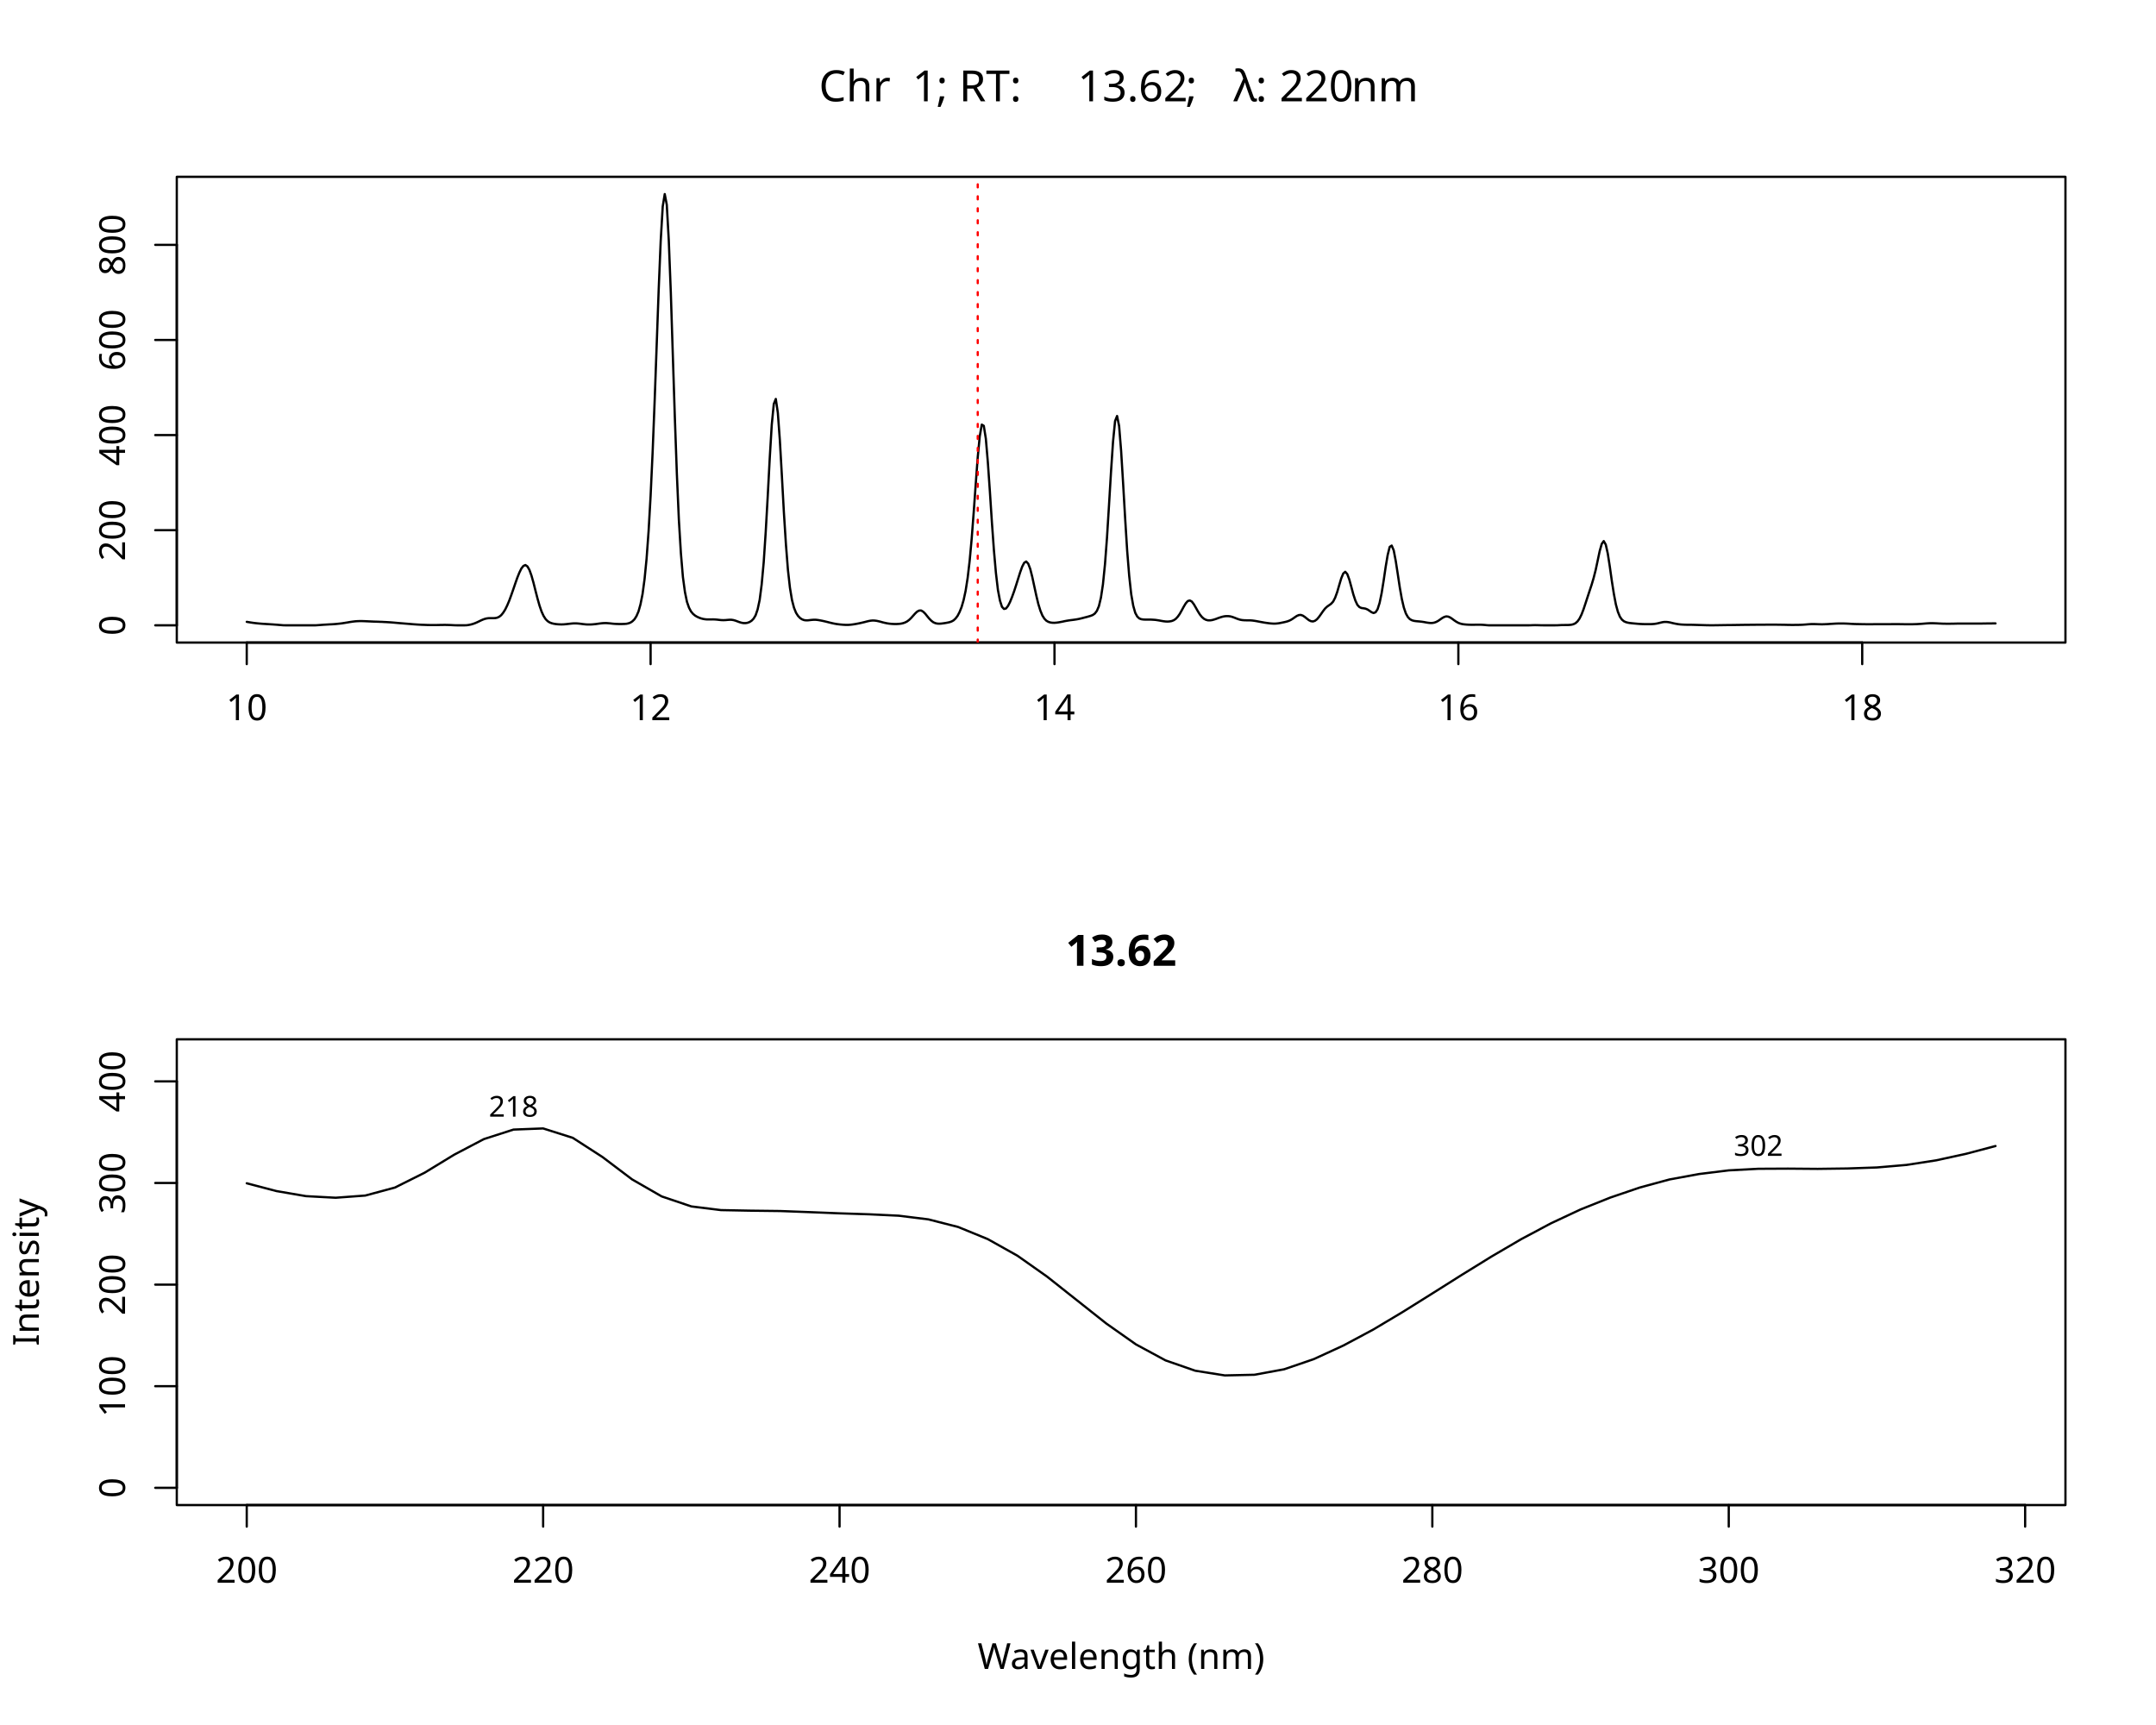
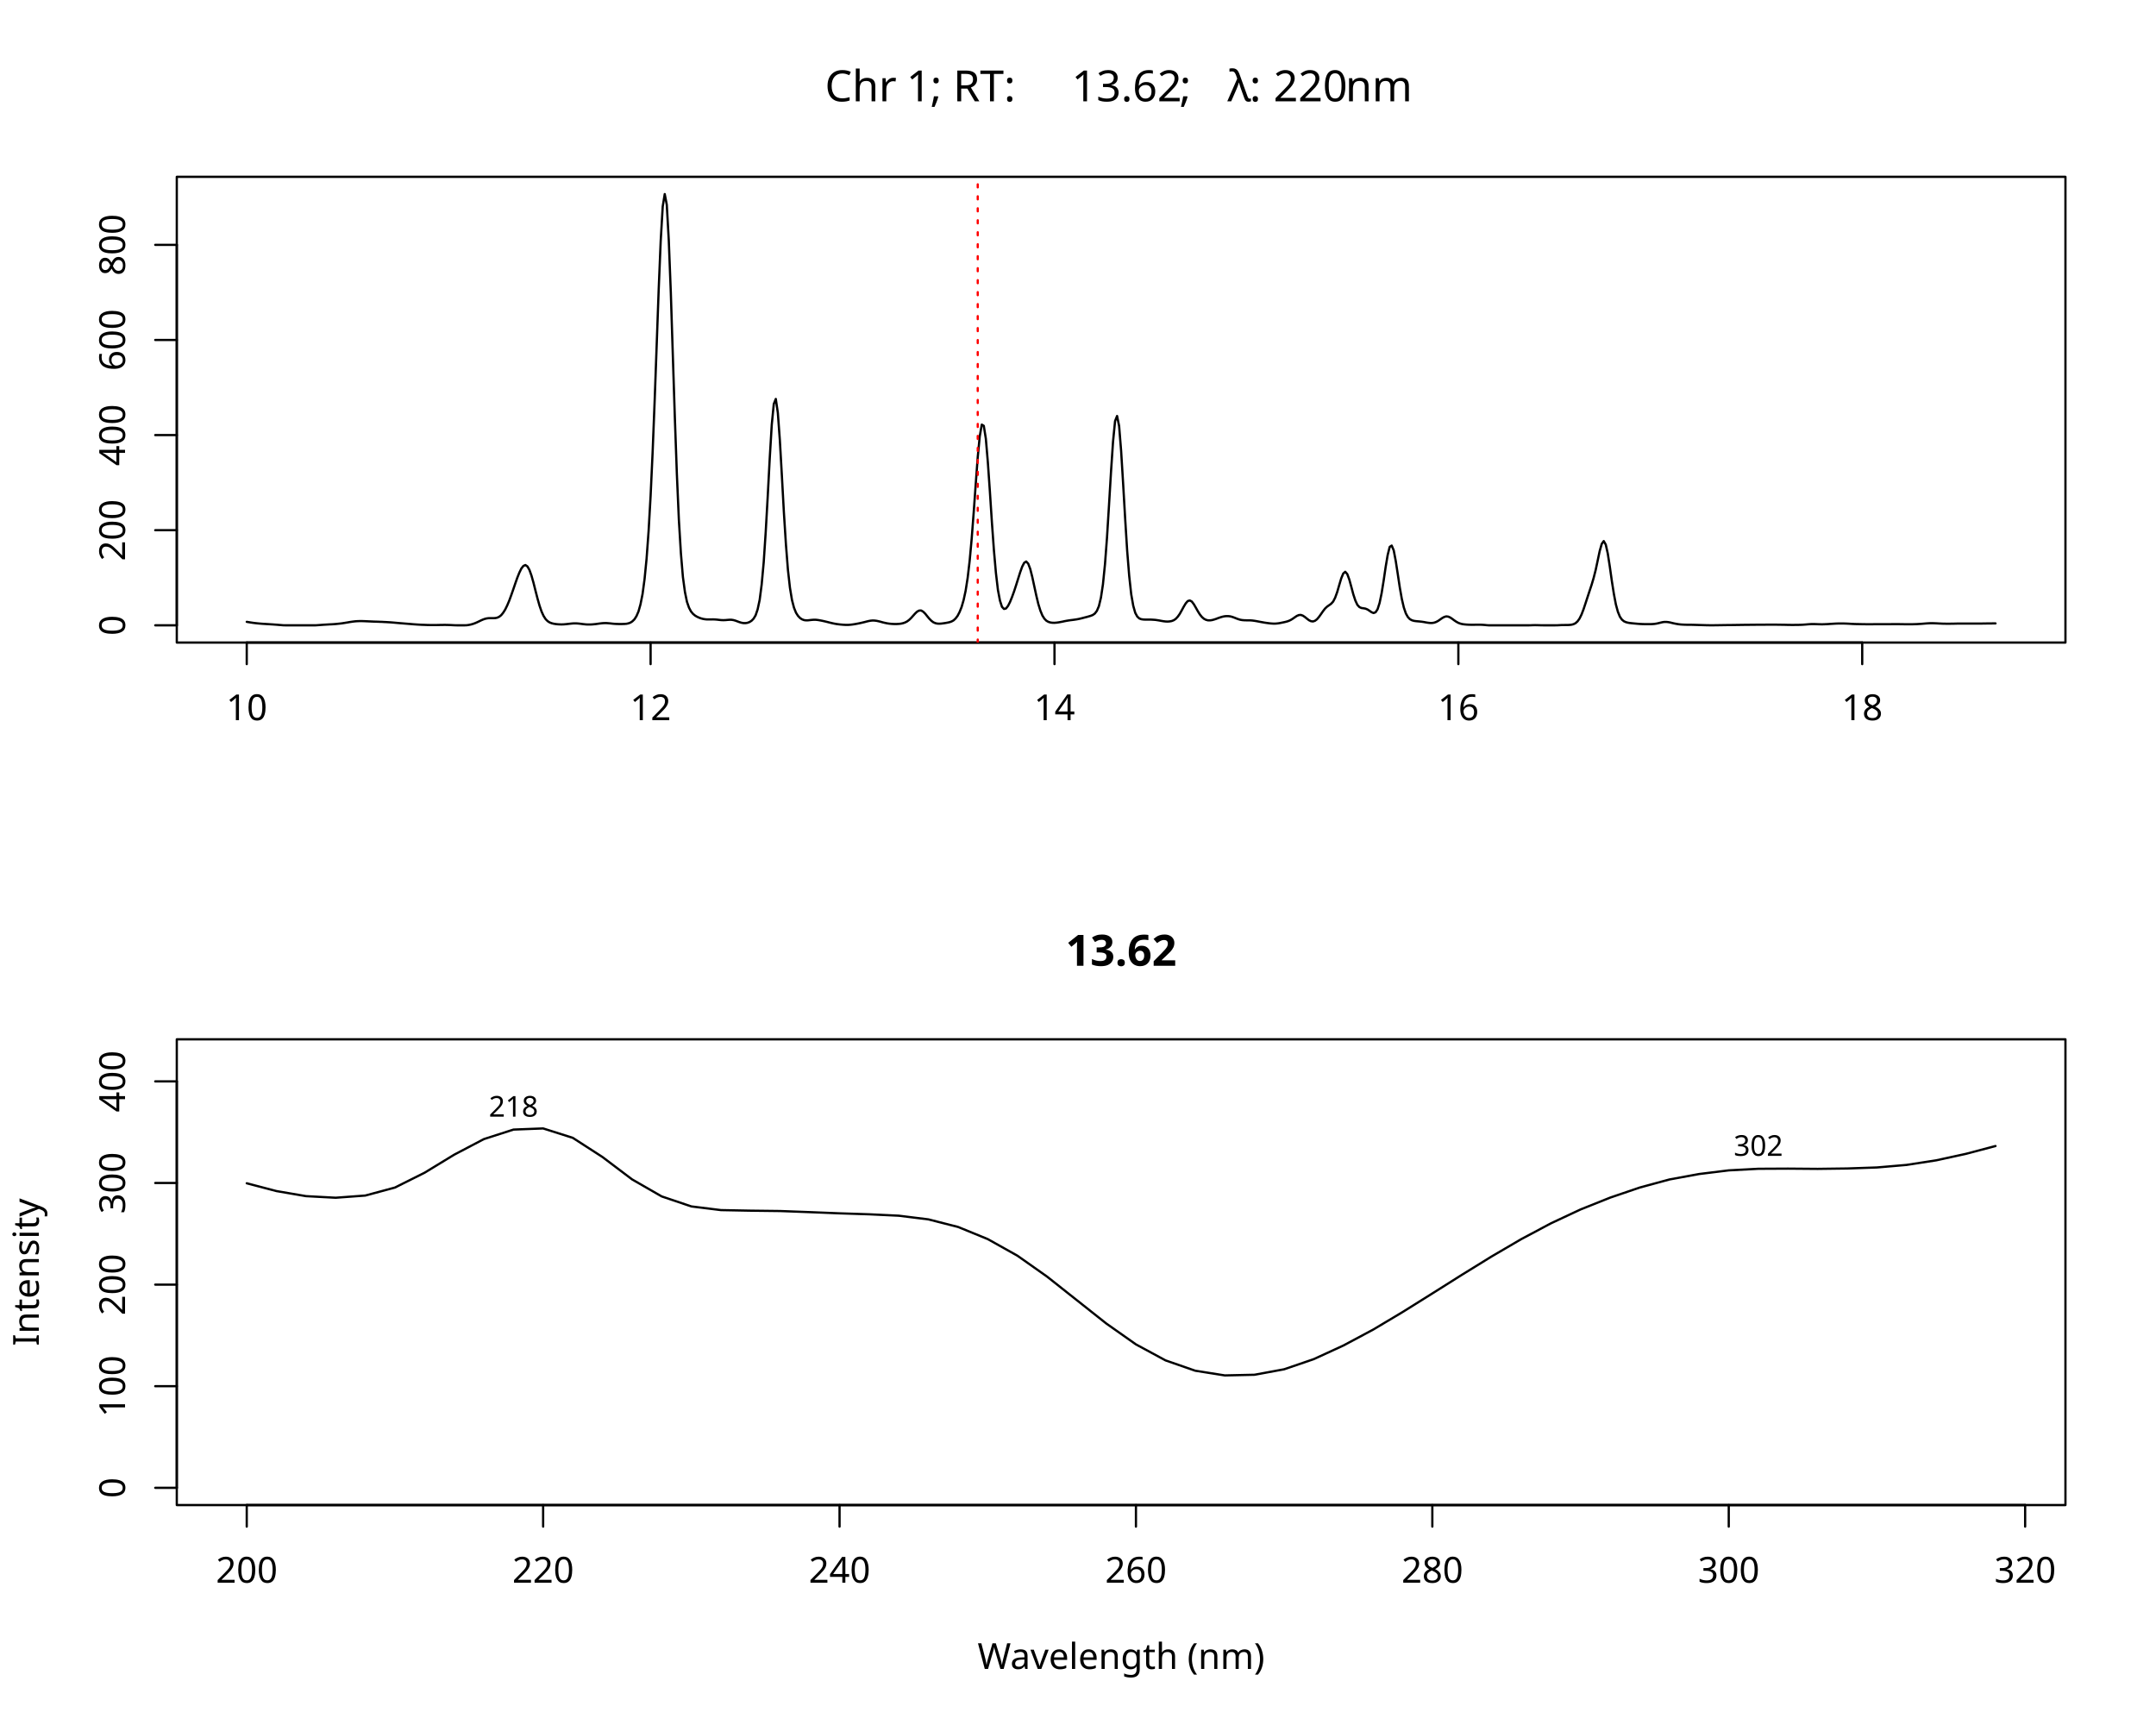
<svg xmlns="http://www.w3.org/2000/svg" class="svglite" data-engine-version="2.0" width="720.00pt" height="576.00pt" viewBox="0 0 720.00 576.00">
  <defs>
    <style type="text/css">
    .svglite line, .svglite polyline, .svglite polygon, .svglite path, .svglite rect, .svglite circle {
      fill: none;
      stroke: #000000;
      stroke-linecap: round;
      stroke-linejoin: round;
      stroke-miterlimit: 10.00;
    }
  </style>
  </defs>
  <rect width="100%" height="100%" style="stroke: none; fill: #FFFFFF;" />
  <defs>
    <clipPath id="cpMC4wMHw3MjAuMDB8MC4wMHw1NzYuMDA=">
      <rect x="0.00" y="0.00" width="720.00" height="576.00" />
    </clipPath>
  </defs>
  <g clip-path="url(#cpMC4wMHw3MjAuMDB8MC4wMHw1NzYuMDA=)">
</g>
  <defs>
    <clipPath id="cpNTkuMDR8Njg5Ljc2fDU5LjA0fDIxNC41Ng==">
      <rect x="59.04" y="59.04" width="630.72" height="155.52" />
    </clipPath>
  </defs>
  <g clip-path="url(#cpNTkuMDR8Njg5Ljc2fDU5LjA0fDIxNC41Ng==)">
    <polyline points="82.40,207.64 83.07,207.75 83.75,207.86 84.42,207.96 85.10,208.05 85.77,208.12 86.45,208.19 87.12,208.25 87.79,208.30 88.47,208.34 89.14,208.38 89.82,208.42 90.49,208.47 91.17,208.51 91.84,208.56 92.52,208.61 93.19,208.67 93.86,208.72 94.54,208.78 95.21,208.80 95.89,208.80 96.56,208.80 97.24,208.80 97.91,208.80 98.58,208.80 99.26,208.80 99.93,208.80 100.61,208.80 101.28,208.80 101.96,208.80 102.63,208.80 103.31,208.80 103.98,208.80 104.65,208.80 105.33,208.80 106.00,208.76 106.68,208.71 107.35,208.66 108.03,208.61 108.70,208.57 109.37,208.53 110.05,208.49 110.72,208.46 111.40,208.42 112.07,208.37 112.75,208.30 113.42,208.23 114.10,208.15 114.77,208.05 115.44,207.94 116.12,207.83 116.79,207.71 117.47,207.61 118.14,207.52 118.82,207.45 119.49,207.41 120.16,207.39 120.84,207.39 121.51,207.41 122.19,207.44 122.86,207.47 123.54,207.50 124.21,207.53 124.88,207.56 125.56,207.58 126.23,207.60 126.91,207.63 127.58,207.65 128.26,207.69 128.93,207.72 129.61,207.76 130.28,207.80 130.95,207.85 131.63,207.91 132.30,207.97 132.98,208.03 133.65,208.09 134.33,208.14 135.00,208.20 135.67,208.25 136.35,208.31 137.02,208.36 137.70,208.42 138.37,208.47 139.05,208.52 139.72,208.56 140.40,208.60 141.07,208.63 141.74,208.65 142.42,208.68 143.09,208.70 143.77,208.71 144.44,208.72 145.12,208.72 145.79,208.71 146.46,208.69 147.14,208.68 147.81,208.67 148.49,208.66 149.16,208.67 149.84,208.69 150.51,208.71 151.19,208.75 151.86,208.78 152.53,208.80 153.21,208.80 153.88,208.80 154.56,208.80 155.23,208.80 155.91,208.77 156.58,208.67 157.25,208.53 157.93,208.34 158.60,208.10 159.28,207.81 159.95,207.49 160.63,207.16 161.30,206.87 161.98,206.63 162.65,206.48 163.32,206.40 164.00,206.40 164.67,206.41 165.35,206.39 166.02,206.26 166.70,205.95 167.37,205.42 168.04,204.60 168.72,203.52 169.39,202.15 170.07,200.54 170.74,198.71 171.42,196.77 172.09,194.80 172.76,192.90 173.44,191.21 174.11,189.84 174.79,188.97 175.46,188.67 176.14,189.14 176.81,190.31 177.49,192.21 178.16,194.58 178.83,197.25 179.51,199.88 180.18,202.24 180.86,204.21 181.53,205.67 182.21,206.73 182.88,207.40 183.55,207.84 184.23,208.10 184.90,208.27 185.58,208.38 186.25,208.45 186.93,208.49 187.60,208.50 188.28,208.48 188.95,208.42 189.62,208.35 190.30,208.27 190.97,208.20 191.65,208.15 192.32,208.15 193.00,208.19 193.67,208.26 194.34,208.35 195.02,208.43 195.69,208.50 196.37,208.53 197.04,208.53 197.72,208.50 198.39,208.44 199.07,208.37 199.74,208.27 200.41,208.18 201.09,208.10 201.76,208.06 202.44,208.05 203.11,208.10 203.79,208.16 204.46,208.24 205.13,208.30 205.81,208.34 206.48,208.36 207.16,208.37 207.83,208.36 208.51,208.34 209.18,208.29 209.85,208.15 210.53,207.90 211.20,207.46 211.88,206.79 212.55,205.73 213.23,204.16 213.90,201.77 214.58,198.36 215.25,193.39 215.92,186.62 216.60,177.36 217.27,165.59 217.95,150.89 218.62,133.90 219.30,115.24 219.97,96.66 220.64,80.52 221.32,68.92 221.99,64.80 222.67,68.34 223.34,80.23 224.02,97.69 224.69,118.57 225.37,139.57 226.04,158.26 226.71,173.59 227.39,184.76 228.06,192.68 228.74,197.69 229.41,200.95 230.09,202.90 230.76,204.17 231.43,204.97 232.11,205.54 232.78,205.94 233.46,206.25 234.13,206.49 234.81,206.67 235.48,206.78 236.16,206.84 236.83,206.84 237.50,206.83 238.18,206.82 238.85,206.85 239.53,206.91 240.20,206.99 240.88,207.06 241.55,207.08 242.22,207.06 242.90,207.00 243.57,206.95 244.25,206.95 244.92,207.05 245.60,207.24 246.27,207.49 246.95,207.74 247.62,207.94 248.29,208.06 248.97,208.07 249.64,207.96 250.32,207.70 250.99,207.27 251.67,206.57 252.34,205.45 253.01,203.48 253.69,200.32 254.36,195.17 255.04,187.76 255.71,177.63 256.39,165.61 257.06,152.96 257.73,141.84 258.41,134.89 259.08,133.21 259.76,137.85 260.43,146.95 261.11,158.88 261.78,171.08 262.46,181.76 263.13,190.27 263.80,196.23 264.48,200.34 265.15,202.91 265.83,204.60 266.50,205.65 267.18,206.37 267.85,206.81 268.52,207.06 269.20,207.15 269.87,207.13 270.55,207.05 271.22,206.98 271.90,206.94 272.57,206.96 273.25,207.04 273.92,207.16 274.59,207.29 275.27,207.44 275.94,207.60 276.62,207.77 277.29,207.94 277.97,208.10 278.64,208.24 279.31,208.36 279.99,208.45 280.66,208.53 281.34,208.59 282.01,208.64 282.69,208.66 283.36,208.65 284.04,208.60 284.71,208.52 285.38,208.42 286.06,208.30 286.73,208.17 287.41,208.03 288.08,207.87 288.76,207.71 289.43,207.53 290.10,207.37 290.78,207.25 291.45,207.19 292.13,207.22 292.80,207.31 293.48,207.46 294.15,207.63 294.82,207.82 295.50,207.98 296.17,208.12 296.85,208.23 297.52,208.30 298.20,208.35 298.87,208.37 299.55,208.36 300.22,208.32 300.89,208.24 301.57,208.09 302.24,207.86 302.92,207.51 303.59,207.01 304.27,206.36 304.94,205.61 305.61,204.86 306.29,204.22 306.96,203.87 307.64,203.86 308.31,204.26 308.99,204.93 309.66,205.77 310.34,206.59 311.01,207.27 311.68,207.78 312.36,208.08 313.03,208.23 313.71,208.26 314.38,208.22 315.06,208.13 315.73,208.03 316.40,207.91 317.08,207.76 317.75,207.53 318.43,207.16 319.10,206.54 319.78,205.65 320.45,204.37 321.13,202.68 321.80,200.37 322.47,197.28 323.15,192.96 323.82,187.25 324.50,179.82 325.17,171.08 325.85,161.62 326.52,152.63 327.19,145.68 327.87,141.78 328.54,142.19 329.22,146.45 329.89,154.32 330.57,164.05 331.24,174.31 331.92,183.74 332.59,191.33 333.26,196.99 333.94,200.57 334.61,202.63 335.29,203.34 335.96,203.18 336.64,202.31 337.31,200.99 337.98,199.33 338.66,197.45 339.33,195.40 340.01,193.24 340.68,191.11 341.36,189.22 342.03,187.93 342.70,187.49 343.38,188.22 344.05,189.98 344.73,192.66 345.40,195.76 346.08,198.89 346.75,201.68 347.43,203.88 348.10,205.51 348.77,206.58 349.45,207.27 350.12,207.65 350.80,207.86 351.47,207.95 352.15,207.96 352.82,207.91 353.49,207.82 354.17,207.70 354.84,207.57 355.52,207.42 356.19,207.29 356.87,207.18 357.54,207.08 358.22,207.00 358.89,206.91 359.56,206.81 360.24,206.68 360.91,206.53 361.59,206.36 362.26,206.18 362.94,206.01 363.61,205.82 364.28,205.62 364.96,205.34 365.63,204.86 366.31,203.97 366.98,202.40 367.66,199.56 368.33,195.13 369.01,188.41 369.68,179.56 370.35,168.78 371.03,157.47 371.70,147.48 372.38,140.60 373.05,138.90 373.73,142.25 374.40,150.54 375.07,161.48 375.75,173.21 376.42,183.90 377.10,192.30 377.77,198.43 378.45,202.28 379.12,204.64 379.79,205.87 380.47,206.50 381.14,206.76 381.82,206.86 382.49,206.89 383.17,206.89 383.84,206.89 384.52,206.90 385.19,206.94 385.86,206.99 386.54,207.09 387.21,207.20 387.89,207.33 388.56,207.44 389.24,207.52 389.91,207.55 390.58,207.50 391.26,207.38 391.93,207.12 392.61,206.68 393.28,205.97 393.96,205.02 394.63,203.83 395.31,202.58 395.98,201.47 396.65,200.70 397.33,200.50 398.00,200.86 398.68,201.75 399.35,202.90 400.03,204.11 400.70,205.18 401.37,206.01 402.05,206.61 402.72,206.96 403.40,207.14 404.07,207.15 404.75,207.06 405.42,206.88 406.10,206.66 406.77,206.40 407.44,206.17 408.12,205.96 408.79,205.81 409.47,205.73 410.14,205.73 410.82,205.81 411.49,205.98 412.16,206.22 412.84,206.49 413.51,206.74 414.19,206.94 414.86,207.06 415.54,207.11 416.21,207.13 416.88,207.13 417.56,207.15 418.23,207.20 418.91,207.29 419.58,207.40 420.26,207.53 420.93,207.66 421.61,207.78 422.28,207.90 422.95,208.00 423.63,208.09 424.30,208.17 424.98,208.22 425.65,208.24 426.33,208.20 427.00,208.12 427.67,208.00 428.35,207.86 429.02,207.72 429.70,207.55 430.37,207.33 431.05,207.01 431.72,206.60 432.40,206.12 433.07,205.67 433.74,205.38 434.42,205.33 435.09,205.57 435.77,206.02 436.44,206.57 437.12,207.09 437.79,207.42 438.46,207.51 439.14,207.29 439.81,206.78 440.49,205.98 441.16,205.04 441.84,204.06 442.51,203.20 443.19,202.56 443.86,202.09 444.53,201.61 445.21,200.87 445.88,199.57 446.56,197.70 447.23,195.39 447.91,193.12 448.58,191.51 449.25,190.92 449.93,191.70 450.60,193.50 451.28,195.98 451.95,198.48 452.63,200.54 453.30,201.97 453.98,202.71 454.65,203.02 455.32,203.11 456.00,203.23 456.67,203.51 457.35,203.95 458.02,204.42 458.70,204.70 459.37,204.45 460.04,203.44 460.72,201.32 461.39,198.10 462.07,193.89 462.74,189.33 463.42,185.31 464.09,182.62 464.76,182.17 465.44,183.79 466.11,187.31 466.79,191.70 467.46,196.15 468.14,199.99 468.81,202.85 469.49,204.84 470.16,206.03 470.83,206.74 471.51,207.11 472.18,207.31 472.86,207.41 473.53,207.47 474.21,207.53 474.88,207.61 475.55,207.71 476.23,207.84 476.90,207.95 477.58,208.02 478.25,208.02 478.93,207.92 479.60,207.68 480.28,207.32 480.95,206.85 481.62,206.38 482.30,206.01 482.97,205.82 483.65,205.90 484.32,206.20 485.00,206.66 485.67,207.16 486.34,207.61 487.02,207.98 487.69,208.23 488.37,208.40 489.04,208.49 489.72,208.55 490.39,208.59 491.07,208.61 491.74,208.61 492.41,208.61 493.09,208.60 493.76,208.59 494.44,208.60 495.11,208.63 495.79,208.68 496.46,208.75 497.13,208.80 497.81,208.80 498.48,208.80 499.16,208.80 499.83,208.80 500.51,208.80 501.18,208.80 501.85,208.80 502.53,208.80 503.20,208.80 503.88,208.80 504.55,208.80 505.23,208.80 505.90,208.80 506.58,208.80 507.25,208.80 507.92,208.80 508.60,208.80 509.27,208.80 509.95,208.80 510.62,208.80 511.30,208.78 511.97,208.75 512.64,208.74 513.32,208.75 513.99,208.77 514.67,208.79 515.34,208.80 516.02,208.80 516.69,208.80 517.37,208.80 518.04,208.80 518.71,208.80 519.39,208.80 520.06,208.79 520.74,208.75 521.41,208.72 522.09,208.71 522.76,208.70 523.43,208.70 524.11,208.67 524.78,208.60 525.46,208.43 526.13,208.10 526.81,207.50 527.48,206.56 528.16,205.18 528.83,203.43 529.50,201.41 530.18,199.33 530.85,197.29 531.53,195.24 532.20,192.98 532.88,190.31 533.55,187.17 534.22,184.01 534.90,181.62 535.57,180.67 536.25,181.86 536.92,184.84 537.60,189.21 538.27,193.95 538.95,198.28 539.62,201.81 540.29,204.27 540.97,205.93 541.64,206.89 542.32,207.45 542.99,207.75 543.67,207.93 544.34,208.04 545.01,208.11 545.69,208.18 546.36,208.24 547.04,208.30 547.71,208.35 548.39,208.38 549.06,208.40 549.73,208.41 550.41,208.41 551.08,208.41 551.76,208.39 552.43,208.34 553.11,208.24 553.78,208.10 554.46,207.93 555.13,207.77 555.80,207.67 556.48,207.67 557.15,207.74 557.83,207.87 558.50,208.04 559.18,208.19 559.85,208.32 560.52,208.43 561.20,208.51 561.87,208.56 562.55,208.59 563.22,208.61 563.90,208.62 564.57,208.62 565.25,208.63 565.92,208.65 566.59,208.67 567.27,208.69 567.94,208.71 568.62,208.73 569.29,208.75 569.97,208.77 570.64,208.78 571.31,208.79 571.99,208.79 572.66,208.78 573.34,208.78 574.01,208.76 574.69,208.75 575.36,208.74 576.04,208.73 576.71,208.72 577.38,208.71 578.06,208.71 578.73,208.70 579.41,208.69 580.08,208.68 580.76,208.67 581.43,208.66 582.10,208.65 582.78,208.64 583.45,208.63 584.13,208.63 584.80,208.62 585.48,208.61 586.15,208.61 586.82,208.60 587.50,208.60 588.17,208.60 588.85,208.59 589.52,208.59 590.20,208.58 590.87,208.57 591.55,208.57 592.22,208.57 592.89,208.58 593.57,208.59 594.24,208.59 594.92,208.61 595.59,208.62 596.27,208.63 596.94,208.65 597.61,208.66 598.29,208.67 598.96,208.67 599.64,208.66 600.31,208.66 600.99,208.64 601.66,208.62 602.34,208.58 603.01,208.53 603.68,208.47 604.36,208.42 605.03,208.38 605.71,208.39 606.38,208.40 607.06,208.43 607.73,208.45 608.40,208.46 609.08,208.45 609.75,208.42 610.43,208.39 611.10,208.34 611.78,208.30 612.45,208.26 613.13,208.22 613.80,208.20 614.47,208.19 615.15,208.19 615.82,208.20 616.50,208.22 617.17,208.25 617.85,208.29 618.52,208.33 619.19,208.36 619.87,208.38 620.54,208.39 621.22,208.41 621.89,208.42 622.57,208.43 623.24,208.44 623.92,208.45 624.59,208.44 625.26,208.44 625.94,208.43 626.61,208.43 627.29,208.43 627.96,208.43 628.64,208.43 629.31,208.43 629.98,208.43 630.66,208.42 631.33,208.42 632.01,208.41 632.68,208.41 633.36,208.41 634.03,208.41 634.70,208.42 635.38,208.43 636.05,208.44 636.73,208.45 637.40,208.45 638.08,208.45 638.75,208.44 639.43,208.42 640.10,208.40 640.77,208.36 641.45,208.32 642.12,208.27 642.80,208.21 643.47,208.16 644.15,208.12 644.82,208.09 645.49,208.10 646.17,208.12 646.84,208.15 647.52,208.19 648.19,208.22 648.87,208.25 649.54,208.26 650.22,208.27 650.89,208.27 651.56,208.26 652.24,208.25 652.91,208.24 653.59,208.22 654.26,208.21 654.94,208.21 655.61,208.21 656.28,208.21 656.96,208.21 657.63,208.21 658.31,208.21 658.98,208.21 659.66,208.21 660.33,208.21 661.01,208.21 661.68,208.21 662.35,208.20 663.03,208.19 663.70,208.18 664.38,208.17 665.05,208.17 665.73,208.16 666.40,208.16 " style="stroke-width: 0.75;" />
  </g>
  <g clip-path="url(#cpMC4wMHw3MjAuMDB8MC4wMHw1NzYuMDA=)">
    <line x1="82.40" y1="214.56" x2="621.89" y2="214.56" style="stroke-width: 0.75;" />
    <line x1="82.40" y1="214.56" x2="82.40" y2="221.76" style="stroke-width: 0.75;" />
    <line x1="217.27" y1="214.56" x2="217.27" y2="221.76" style="stroke-width: 0.75;" />
    <line x1="352.15" y1="214.56" x2="352.15" y2="221.76" style="stroke-width: 0.75;" />
    <line x1="487.02" y1="214.56" x2="487.02" y2="221.76" style="stroke-width: 0.75;" />
    <line x1="621.89" y1="214.56" x2="621.89" y2="221.76" style="stroke-width: 0.75;" />
    <text x="82.40" y="240.48" text-anchor="middle" style="font-size: 12.00px; font-family: sans;" textLength="13.35px" lengthAdjust="spacingAndGlyphs">10</text>
    <text x="217.27" y="240.48" text-anchor="middle" style="font-size: 12.00px; font-family: sans;" textLength="13.35px" lengthAdjust="spacingAndGlyphs">12</text>
    <text x="352.15" y="240.48" text-anchor="middle" style="font-size: 12.00px; font-family: sans;" textLength="13.35px" lengthAdjust="spacingAndGlyphs">14</text>
    <text x="487.02" y="240.48" text-anchor="middle" style="font-size: 12.00px; font-family: sans;" textLength="13.35px" lengthAdjust="spacingAndGlyphs">16</text>
    <text x="621.89" y="240.48" text-anchor="middle" style="font-size: 12.00px; font-family: sans;" textLength="13.35px" lengthAdjust="spacingAndGlyphs">18</text>
    <line x1="59.04" y1="208.80" x2="59.04" y2="81.76" style="stroke-width: 0.75;" />
    <line x1="59.04" y1="208.80" x2="51.84" y2="208.80" style="stroke-width: 0.75;" />
    <line x1="59.04" y1="177.04" x2="51.84" y2="177.04" style="stroke-width: 0.75;" />
    <line x1="59.04" y1="145.28" x2="51.84" y2="145.28" style="stroke-width: 0.75;" />
    <line x1="59.04" y1="113.52" x2="51.84" y2="113.52" style="stroke-width: 0.75;" />
    <line x1="59.04" y1="81.76" x2="51.84" y2="81.76" style="stroke-width: 0.75;" />
    <text transform="translate(41.76,208.80) rotate(-90)" text-anchor="middle" style="font-size: 12.00px; font-family: sans;" textLength="6.67px" lengthAdjust="spacingAndGlyphs">0</text>
    <text transform="translate(41.76,177.04) rotate(-90)" text-anchor="middle" style="font-size: 12.00px; font-family: sans;" textLength="20.02px" lengthAdjust="spacingAndGlyphs">200</text>
    <text transform="translate(41.76,145.28) rotate(-90)" text-anchor="middle" style="font-size: 12.00px; font-family: sans;" textLength="20.02px" lengthAdjust="spacingAndGlyphs">400</text>
    <text transform="translate(41.76,113.52) rotate(-90)" text-anchor="middle" style="font-size: 12.00px; font-family: sans;" textLength="20.02px" lengthAdjust="spacingAndGlyphs">600</text>
    <text transform="translate(41.76,81.76) rotate(-90)" text-anchor="middle" style="font-size: 12.00px; font-family: sans;" textLength="20.02px" lengthAdjust="spacingAndGlyphs">800</text>
    <polygon points="59.04,214.56 689.76,214.56 689.76,59.04 59.04,59.04 " style="stroke-width: 0.75; fill: none;" />
  </g>
  <defs>
    <clipPath id="cpMC4wMHw3MjAuMDB8MC4wMHwyODguMDA=">
      <rect x="0.00" y="0.00" width="720.00" height="288.00" />
    </clipPath>
  </defs>
  <g clip-path="url(#cpMC4wMHw3MjAuMDB8MC4wMHwyODguMDA=)">
</g>
  <g clip-path="url(#cpNTkuMDR8Njg5Ljc2fDU5LjA0fDIxNC41Ng==)">
    <line x1="326.52" y1="214.56" x2="326.52" y2="59.04" style="stroke-width: 0.75; stroke: #FF0000; stroke-dasharray: 1.00,3.00;" />
  </g>
  <g clip-path="url(#cpMC4wMHw3MjAuMDB8MC4wMHwyODguMDA=)">
-     <text x="273.48" y="-0.73" style="font-size: 14.40px; font-family: sans;" textLength="0.00px" lengthAdjust="spacingAndGlyphs" />
-     <text x="273.48" y="16.55" style="font-size: 14.40px; font-family: sans;" textLength="0.00px" lengthAdjust="spacingAndGlyphs" />
-     <text x="273.48" y="33.83" style="font-size: 14.40px; font-family: sans;" textLength="31.21px" lengthAdjust="spacingAndGlyphs"> Chr </text>
-     <text x="304.69" y="33.83" style="font-size: 14.40px; font-family: sans;" textLength="8.01px" lengthAdjust="spacingAndGlyphs">1</text>
-     <text x="312.70" y="33.83" style="font-size: 14.40px; font-family: sans;" textLength="47.20px" lengthAdjust="spacingAndGlyphs"> ;   RT: </text>
-     <text x="359.90" y="33.83" style="font-size: 14.40px; font-family: sans;" textLength="36.04px" lengthAdjust="spacingAndGlyphs">13.62</text>
-     <text x="395.94" y="33.83" style="font-size: 14.40px; font-family: sans;" textLength="16.00px" lengthAdjust="spacingAndGlyphs"> ;  </text>
-     <text x="411.94" y="33.83" style="font-size: 14.40px; font-family: sans;" textLength="7.34px" lengthAdjust="spacingAndGlyphs">λ</text>
-     <text x="419.28" y="33.83" style="font-size: 14.40px; font-family: sans;" textLength="8.00px" lengthAdjust="spacingAndGlyphs">: </text>
-     <text x="427.28" y="33.83" style="font-size: 14.40px; font-family: sans;" textLength="24.03px" lengthAdjust="spacingAndGlyphs">220</text>
-     <text x="451.30" y="33.83" style="font-size: 14.40px; font-family: sans;" textLength="24.01px" lengthAdjust="spacingAndGlyphs"> nm</text>
+     <text x="275.48" y="33.83" style="font-size: 14.40px; font-family: sans;" textLength="27.21px" lengthAdjust="spacingAndGlyphs">Chr </text>
+     <text x="302.69" y="33.83" style="font-size: 14.40px; font-family: sans;" textLength="8.01px" lengthAdjust="spacingAndGlyphs">1</text>
+     <text x="310.70" y="33.83" style="font-size: 14.40px; font-family: sans;" textLength="47.20px" lengthAdjust="spacingAndGlyphs"> ;   RT: </text>
+     <text x="357.90" y="33.83" style="font-size: 14.40px; font-family: sans;" textLength="36.04px" lengthAdjust="spacingAndGlyphs">13.62</text>
+     <text x="393.94" y="33.83" style="font-size: 14.40px; font-family: sans;" textLength="16.00px" lengthAdjust="spacingAndGlyphs"> ;  </text>
+     <text x="409.94" y="33.83" style="font-size: 14.40px; font-family: sans;" textLength="7.34px" lengthAdjust="spacingAndGlyphs">λ</text>
+     <text x="417.28" y="33.83" style="font-size: 14.40px; font-family: sans;" textLength="8.00px" lengthAdjust="spacingAndGlyphs">: </text>
+     <text x="425.28" y="33.83" style="font-size: 14.40px; font-family: sans;" textLength="24.03px" lengthAdjust="spacingAndGlyphs">220</text>
+     <text x="449.30" y="33.83" style="font-size: 14.40px; font-family: sans;" textLength="24.01px" lengthAdjust="spacingAndGlyphs"> nm</text>
  </g>
  <defs>
    <clipPath id="cpNTkuMDR8Njg5Ljc2fDM0Ny4wNHw1MDIuNTY=">
      <rect x="59.04" y="347.04" width="630.72" height="155.52" />
    </clipPath>
  </defs>
  <g clip-path="url(#cpNTkuMDR8Njg5Ljc2fDM0Ny4wNHw1MDIuNTY=)">
    <polyline points="82.40,395.11 92.30,397.71 102.20,399.41 112.09,399.94 121.99,399.21 131.89,396.54 141.79,391.59 151.69,385.56 161.59,380.36 171.48,377.18 181.38,376.80 191.28,379.94 201.18,386.33 211.08,393.81 220.98,399.50 230.87,402.84 240.77,404.07 250.67,404.26 260.57,404.38 270.47,404.75 280.37,405.15 290.26,405.47 300.16,405.94 310.06,407.17 319.96,409.70 329.86,413.75 339.76,419.29 349.65,426.26 359.55,434.10 369.45,441.94 379.35,448.91 389.25,454.26 399.15,457.70 409.04,459.27 418.94,459.05 428.84,457.22 438.74,453.83 448.64,449.28 458.54,443.99 468.43,438.09 478.33,431.90 488.23,425.66 498.13,419.55 508.03,413.76 517.93,408.49 527.82,403.86 537.72,399.90 547.62,396.53 557.52,393.84 567.42,392.02 577.32,390.80 587.21,390.27 597.11,390.22 607.01,390.30 616.91,390.17 626.81,389.83 636.71,388.98 646.60,387.45 656.50,385.29 666.40,382.67 " style="stroke-width: 0.75;" />
  </g>
  <g clip-path="url(#cpMC4wMHw3MjAuMDB8MC4wMHw1NzYuMDA=)">
    <line x1="82.40" y1="502.56" x2="676.30" y2="502.56" style="stroke-width: 0.75;" />
    <line x1="82.40" y1="502.56" x2="82.40" y2="509.76" style="stroke-width: 0.75;" />
    <line x1="181.38" y1="502.56" x2="181.38" y2="509.76" style="stroke-width: 0.75;" />
    <line x1="280.37" y1="502.56" x2="280.37" y2="509.76" style="stroke-width: 0.75;" />
    <line x1="379.35" y1="502.56" x2="379.35" y2="509.76" style="stroke-width: 0.75;" />
    <line x1="478.33" y1="502.56" x2="478.33" y2="509.76" style="stroke-width: 0.75;" />
    <line x1="577.32" y1="502.56" x2="577.32" y2="509.76" style="stroke-width: 0.75;" />
    <line x1="676.30" y1="502.56" x2="676.30" y2="509.76" style="stroke-width: 0.75;" />
    <text x="82.40" y="528.48" text-anchor="middle" style="font-size: 12.00px; font-family: sans;" textLength="20.02px" lengthAdjust="spacingAndGlyphs">200</text>
    <text x="181.38" y="528.48" text-anchor="middle" style="font-size: 12.00px; font-family: sans;" textLength="20.02px" lengthAdjust="spacingAndGlyphs">220</text>
    <text x="280.37" y="528.48" text-anchor="middle" style="font-size: 12.00px; font-family: sans;" textLength="20.02px" lengthAdjust="spacingAndGlyphs">240</text>
    <text x="379.35" y="528.48" text-anchor="middle" style="font-size: 12.00px; font-family: sans;" textLength="20.02px" lengthAdjust="spacingAndGlyphs">260</text>
    <text x="478.33" y="528.48" text-anchor="middle" style="font-size: 12.00px; font-family: sans;" textLength="20.02px" lengthAdjust="spacingAndGlyphs">280</text>
    <text x="577.32" y="528.48" text-anchor="middle" style="font-size: 12.00px; font-family: sans;" textLength="20.02px" lengthAdjust="spacingAndGlyphs">300</text>
    <text x="676.30" y="528.48" text-anchor="middle" style="font-size: 12.00px; font-family: sans;" textLength="20.02px" lengthAdjust="spacingAndGlyphs">320</text>
    <line x1="59.04" y1="496.80" x2="59.04" y2="361.09" style="stroke-width: 0.75;" />
    <line x1="59.04" y1="496.80" x2="51.84" y2="496.80" style="stroke-width: 0.75;" />
    <line x1="59.04" y1="462.87" x2="51.84" y2="462.87" style="stroke-width: 0.75;" />
    <line x1="59.04" y1="428.95" x2="51.84" y2="428.95" style="stroke-width: 0.75;" />
    <line x1="59.04" y1="395.02" x2="51.84" y2="395.02" style="stroke-width: 0.75;" />
    <line x1="59.04" y1="361.09" x2="51.84" y2="361.09" style="stroke-width: 0.75;" />
    <text transform="translate(41.76,496.80) rotate(-90)" text-anchor="middle" style="font-size: 12.00px; font-family: sans;" textLength="6.67px" lengthAdjust="spacingAndGlyphs">0</text>
    <text transform="translate(41.76,462.87) rotate(-90)" text-anchor="middle" style="font-size: 12.00px; font-family: sans;" textLength="20.02px" lengthAdjust="spacingAndGlyphs">100</text>
    <text transform="translate(41.76,428.95) rotate(-90)" text-anchor="middle" style="font-size: 12.00px; font-family: sans;" textLength="20.02px" lengthAdjust="spacingAndGlyphs">200</text>
    <text transform="translate(41.76,395.02) rotate(-90)" text-anchor="middle" style="font-size: 12.00px; font-family: sans;" textLength="20.02px" lengthAdjust="spacingAndGlyphs">300</text>
    <text transform="translate(41.76,361.09) rotate(-90)" text-anchor="middle" style="font-size: 12.00px; font-family: sans;" textLength="20.02px" lengthAdjust="spacingAndGlyphs">400</text>
    <polygon points="59.04,502.56 689.76,502.56 689.76,347.04 59.04,347.04 " style="stroke-width: 0.75; fill: none;" />
  </g>
  <defs>
    <clipPath id="cpMC4wMHw3MjAuMDB8Mjg4LjAwfDU3Ni4wMA==">
      <rect x="0.00" y="288.00" width="720.00" height="288.00" />
    </clipPath>
  </defs>
  <g clip-path="url(#cpMC4wMHw3MjAuMDB8Mjg4LjAwfDU3Ni4wMA==)">
    <text x="374.40" y="322.48" text-anchor="middle" style="font-size: 14.40px; font-weight: bold; font-family: sans;" textLength="36.04px" lengthAdjust="spacingAndGlyphs">13.62</text>
    <text x="374.40" y="557.28" text-anchor="middle" style="font-size: 12.00px; font-family: sans;" textLength="91.38px" lengthAdjust="spacingAndGlyphs">Wavelength (nm)</text>
    <text transform="translate(12.96,424.80) rotate(-90)" text-anchor="middle" style="font-size: 12.00px; font-family: sans;" textLength="44.70px" lengthAdjust="spacingAndGlyphs">Intensity</text>
  </g>
  <g clip-path="url(#cpNTkuMDR8Njg5Ljc2fDM0Ny4wNHw1MDIuNTY=)">
    <text x="171.48" y="372.86" text-anchor="middle" style="font-size: 9.60px; font-family: sans;" textLength="16.02px" lengthAdjust="spacingAndGlyphs">218</text>
    <text x="587.21" y="385.95" text-anchor="middle" style="font-size: 9.60px; font-family: sans;" textLength="16.02px" lengthAdjust="spacingAndGlyphs">302</text>
  </g>
</svg>
